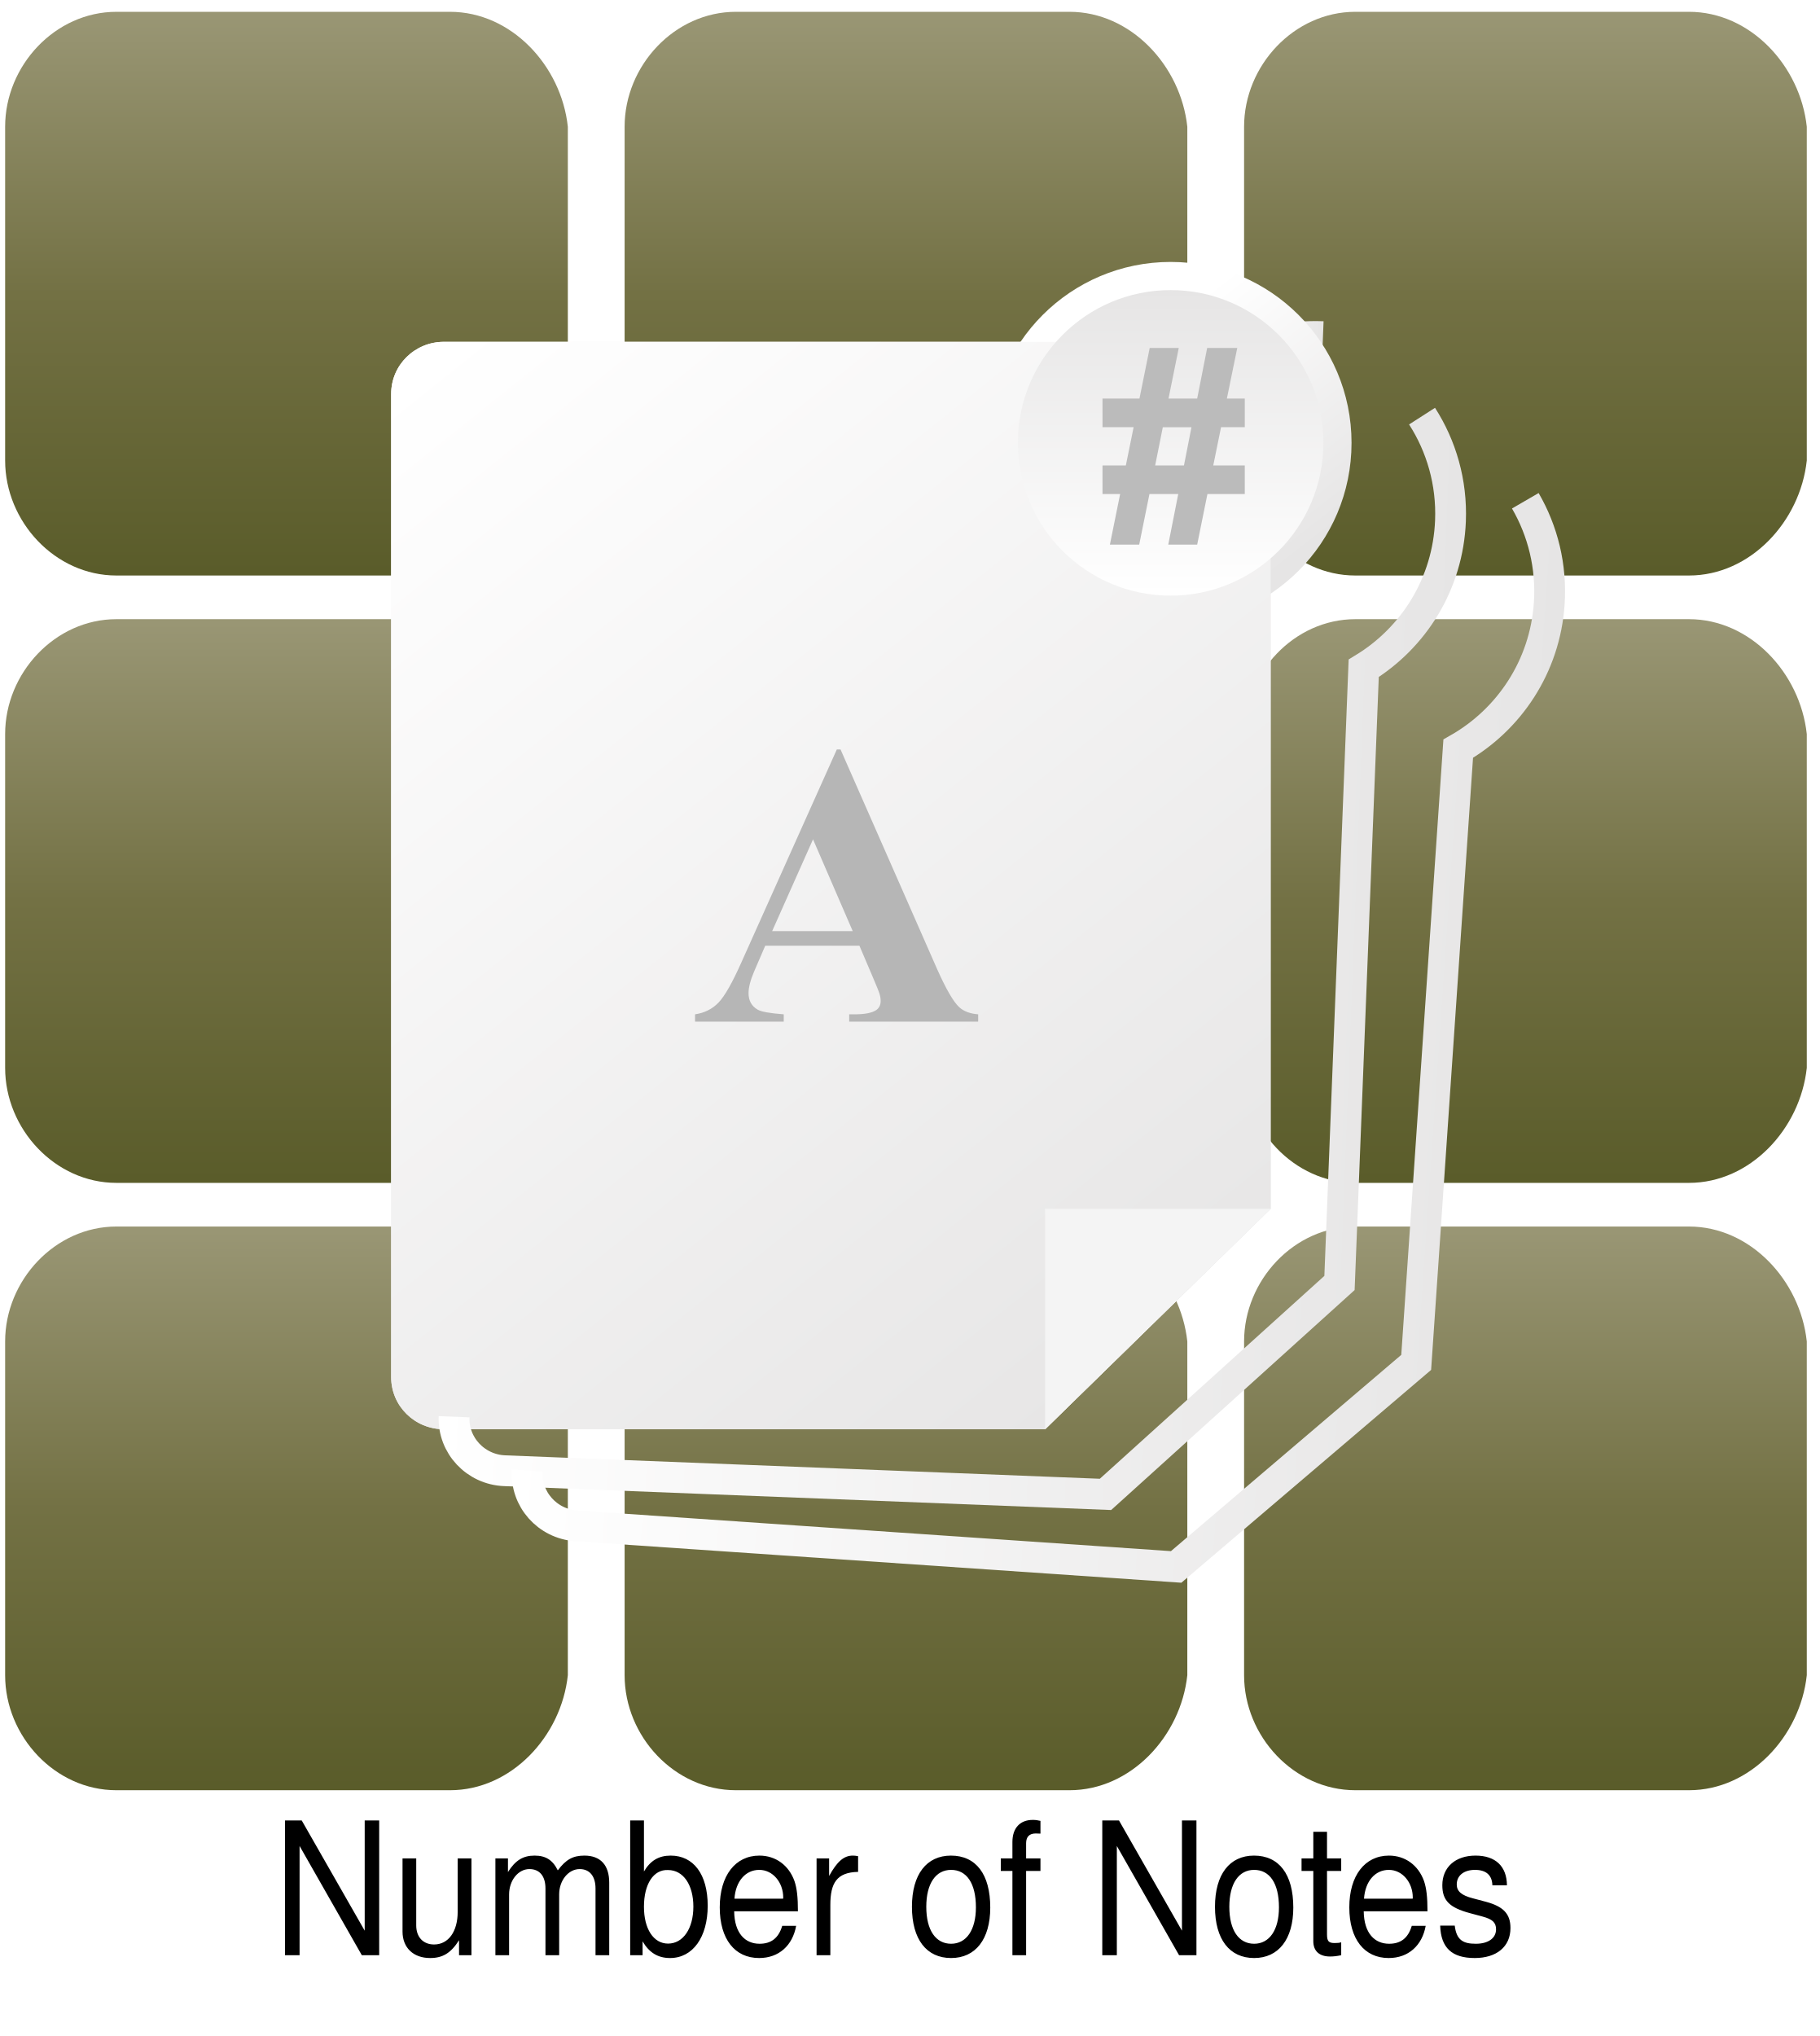
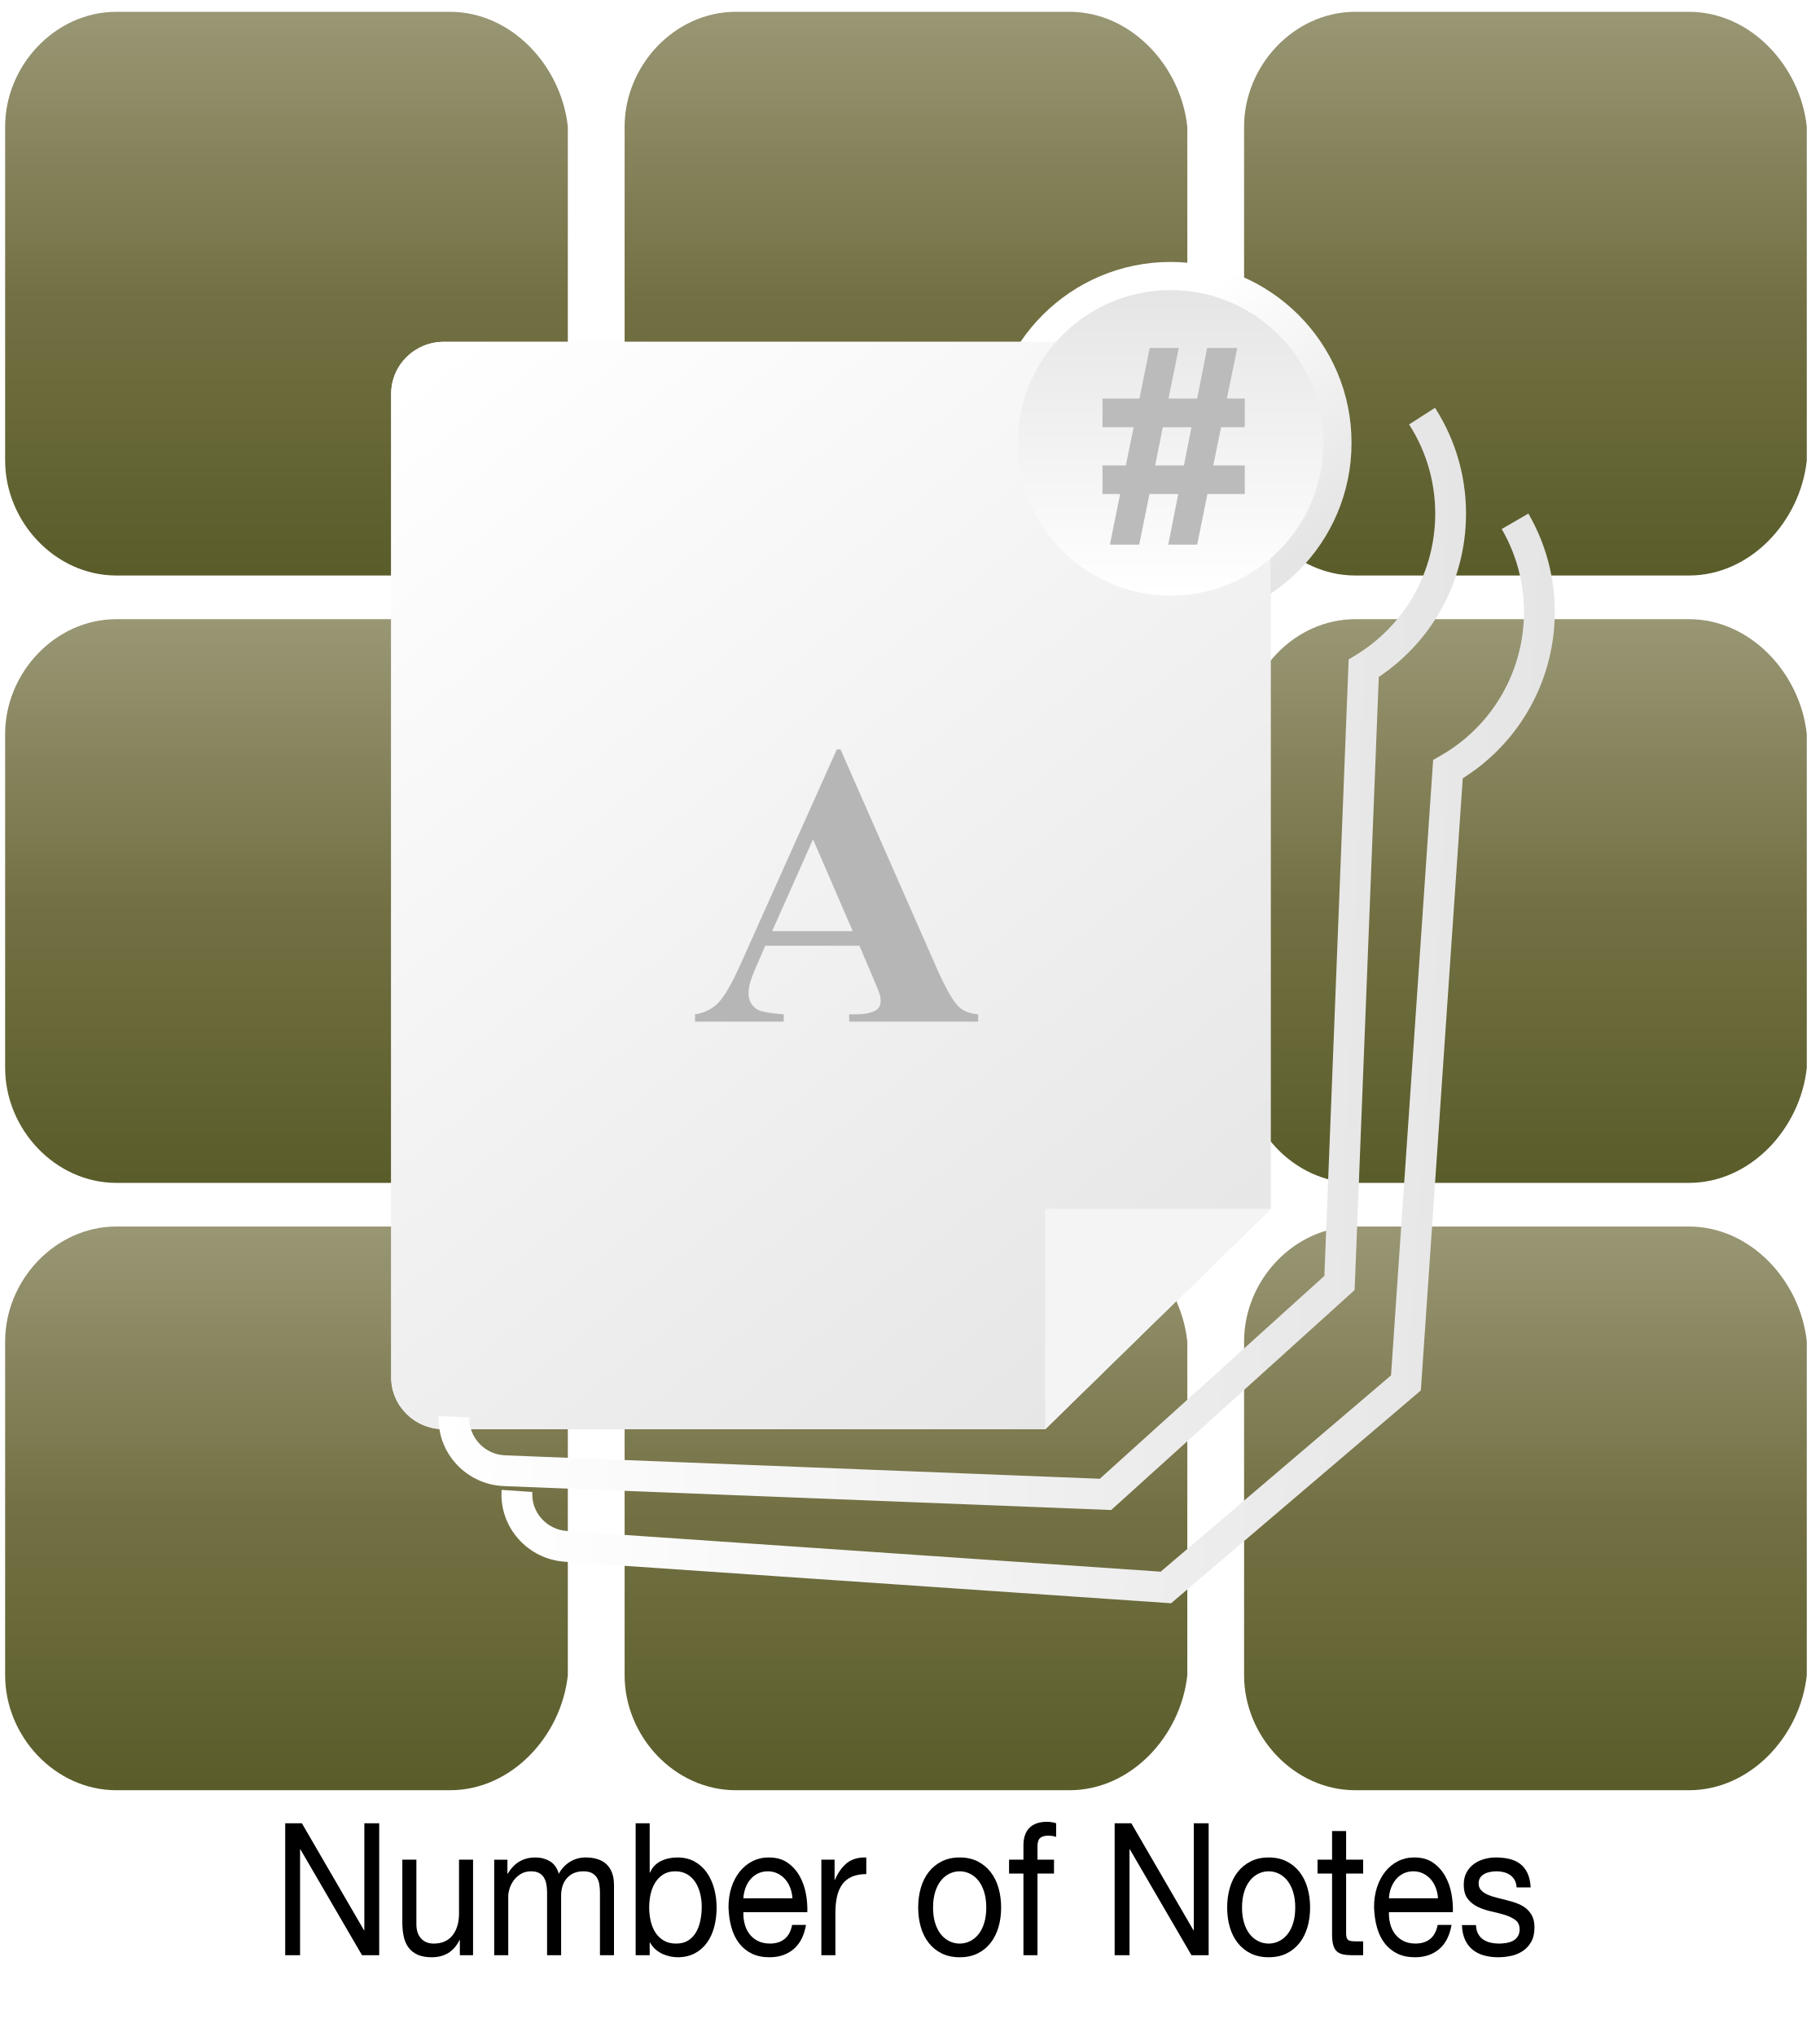
<svg xmlns="http://www.w3.org/2000/svg" version="1.1" x="0px" y="0px" width="354.49px" height="396.609px" viewBox="0 0 354.49 396.609" enable-background="new 0 0 354.49 396.609" xml:space="preserve">
  <g id="Background" display="none">
    <radialGradient id="SVGID_1_" cx="681.608" cy="-411.487" r="1113.658" gradientUnits="userSpaceOnUse">
      <stop offset="0" style="stop-color:#006594" />
      <stop offset="0.539" style="stop-color:#000B2A" />
      <stop offset="1" style="stop-color:#00232A" />
    </radialGradient>
    <rect x="-598.392" y="-1329.131" display="inline" fill="url(#SVGID_1_)" width="2560" height="1835.287" />
  </g>
  <g id="Layer_1" display="none">
</g>
  <g id="squares">
    <g>
+       <linearGradient id="SVGID_2_" gradientUnits="userSpaceOnUse" x1="297.182" y1="3.14" x2="297.182" y2="111.391">
+         <stop offset="0" style="stop-color:#999674" />
+         <stop offset="0.5" style="stop-color:#737144" />
+         <stop offset="1" style="stop-color:#5A5C2A" />
+       </linearGradient>
+       <path fill="url(#SVGID_2_)" d="M351.994,89.702c-1.278,11.918-11.027,22.406-22.946,22.406h-65.009    c-11.918,0-21.669-10.488-21.669-22.406v-65.01c0-11.917,9.751-22.391,21.669-22.391h65.009c11.919,0,21.668,10.474,22.946,22.391    V89.702z" />
+       <linearGradient id="SVGID_3_" gradientUnits="userSpaceOnUse" x1="176.497" y1="3.14" x2="176.497" y2="111.391">
+         <stop offset="0" style="stop-color:#999674" />
+         <stop offset="0.5" style="stop-color:#737144" />
+         <stop offset="1" style="stop-color:#5A5C2A" />
+       </linearGradient>
+       <path fill="url(#SVGID_3_)" d="M231.31,89.702c-1.278,11.918-11.027,22.406-22.946,22.406h-65.009    c-11.918,0-21.669-10.488-21.669-22.406v-65.01c0-11.917,9.751-22.391,21.669-22.391h65.009c11.919,0,21.668,10.474,22.946,22.391    V89.702z" />
+       <linearGradient id="SVGID_4_" gradientUnits="userSpaceOnUse" x1="55.812" y1="3.14" x2="55.812" y2="111.391">
+         <stop offset="0" style="stop-color:#999674" />
+         <stop offset="0.5" style="stop-color:#737144" />
+         <stop offset="1" style="stop-color:#5A5C2A" />
+       </linearGradient>
+       <path fill="url(#SVGID_4_)" d="M110.625,89.702c-1.278,11.918-11.027,22.406-22.946,22.406H22.669    C10.751,112.108,1,101.62,1,89.702v-65.01C1,12.775,10.751,2.302,22.669,2.302h65.009c11.919,0,21.668,10.474,22.946,22.391    V89.702z" />
+       <linearGradient id="SVGID_5_" gradientUnits="userSpaceOnUse" x1="297.182" y1="121.452" x2="297.182" y2="229.703">
+         <stop offset="0" style="stop-color:#999674" />
+         <stop offset="0.5" style="stop-color:#737144" />
+         <stop offset="1" style="stop-color:#5A5C2A" />
+       </linearGradient>
+       <path fill="url(#SVGID_5_)" d="M351.994,208.015c-1.278,11.918-11.027,22.406-22.946,22.406h-65.009    c-11.918,0-21.669-10.488-21.669-22.406v-65.01c0-11.917,9.751-22.391,21.669-22.391h65.009c11.919,0,21.668,10.474,22.946,22.391    V208.015z" />
+       <linearGradient id="SVGID_6_" gradientUnits="userSpaceOnUse" x1="176.497" y1="121.452" x2="176.497" y2="229.703">
+         <stop offset="0" style="stop-color:#999674" />
+         <stop offset="0.5" style="stop-color:#737144" />
+         <stop offset="1" style="stop-color:#5A5C2A" />
+       </linearGradient>
+       <path fill="url(#SVGID_6_)" d="M231.31,208.015c-1.278,11.918-11.027,22.406-22.946,22.406h-65.009    c-11.918,0-21.669-10.488-21.669-22.406v-65.01c0-11.917,9.751-22.391,21.669-22.391h65.009c11.919,0,21.668,10.474,22.946,22.391    V208.015z" />
+       <linearGradient id="SVGID_7_" gradientUnits="userSpaceOnUse" x1="55.812" y1="121.452" x2="55.812" y2="229.703">
+         <stop offset="0" style="stop-color:#999674" />
+         <stop offset="0.5" style="stop-color:#737144" />
+         <stop offset="1" style="stop-color:#5A5C2A" />
+       </linearGradient>
+       <path fill="url(#SVGID_7_)" d="M110.625,208.015c-1.278,11.918-11.027,22.406-22.946,22.406H22.669    C10.751,230.421,1,219.933,1,208.015v-65.01c0-11.917,9.751-22.391,21.669-22.391h65.009c11.919,0,21.668,10.474,22.946,22.391    V208.015z" />
+       <linearGradient id="SVGID_8_" gradientUnits="userSpaceOnUse" x1="297.182" y1="239.765" x2="297.182" y2="348.016">
+         <stop offset="0" style="stop-color:#999674" />
+         <stop offset="0.5" style="stop-color:#737144" />
+         <stop offset="1" style="stop-color:#5A5C2A" />
+       </linearGradient>
+       <path fill="url(#SVGID_8_)" d="M351.994,326.327c-1.278,11.918-11.027,22.406-22.946,22.406h-65.009    c-11.918,0-21.669-10.488-21.669-22.406v-65.01c0-11.917,9.751-22.391,21.669-22.391h65.009c11.919,0,21.668,10.474,22.946,22.391    V326.327z" />
+       <linearGradient id="SVGID_9_" gradientUnits="userSpaceOnUse" x1="176.497" y1="239.765" x2="176.497" y2="348.016">
+         <stop offset="0" style="stop-color:#999674" />
+         <stop offset="0.5" style="stop-color:#737144" />
+         <stop offset="1" style="stop-color:#5A5C2A" />
+       </linearGradient>
+       <path fill="url(#SVGID_9_)" d="M231.31,326.327c-1.278,11.918-11.027,22.406-22.946,22.406h-65.009    c-11.918,0-21.669-10.488-21.669-22.406v-65.01c0-11.917,9.751-22.391,21.669-22.391h65.009c11.919,0,21.668,10.474,22.946,22.391    V326.327z" />
+       <linearGradient id="SVGID_10_" gradientUnits="userSpaceOnUse" x1="55.812" y1="239.765" x2="55.812" y2="348.016">
+         <stop offset="0" style="stop-color:#999674" />
+         <stop offset="0.5" style="stop-color:#737144" />
+         <stop offset="1" style="stop-color:#5A5C2A" />
+       </linearGradient>
+       <path fill="url(#SVGID_10_)" d="M110.625,326.327c-1.278,11.918-11.027,22.406-22.946,22.406H22.669    C10.751,348.733,1,338.245,1,326.327v-65.01c0-11.917,9.751-22.391,21.669-22.391h65.009c11.919,0,21.668,10.474,22.946,22.391    V326.327z" />
+     </g>
+     <g>
      <g>
-         <linearGradient id="SVGID_2_" gradientUnits="userSpaceOnUse" x1="297.182" y1="3.14" x2="297.182" y2="111.391">
-           <stop offset="0" style="stop-color:#999674" />
-           <stop offset="0.5" style="stop-color:#737144" />
-           <stop offset="1" style="stop-color:#5A5C2A" />
+         <g>
+           <linearGradient id="SVGID_11_" gradientUnits="userSpaceOnUse" x1="81.215" y1="71.676" x2="236.266" y2="265.49">
+             <stop offset="0" style="stop-color:#FFFFFF" />
+             <stop offset="1" style="stop-color:#E6E5E5" />
+           </linearGradient>
+           <path fill="url(#SVGID_11_)" d="M247.543,235.467V76.709c0-5.592-4.597-10.122-10.261-10.122H86.467      c-5.667,0-10.261,4.53-10.261,10.122v191.583c0,5.591,4.595,10.121,10.261,10.121H203.61L247.543,235.467z" />
+           <polygon fill="#F4F4F4" points="247.543,235.467 203.61,235.467 203.61,278.413     " />
+         </g>
+         <linearGradient id="SVGID_12_" gradientUnits="userSpaceOnUse" x1="216.336" y1="71.273" x2="248.118" y2="111.924">
+           <stop offset="0" style="stop-color:#FFFFFF" />
+           <stop offset="1" style="stop-color:#E6E5E5" />
        </linearGradient>
-         <path fill="url(#SVGID_2_)" d="M351.994,89.702c-1.278,11.918-11.027,22.406-22.946,22.406h-65.009     c-11.918,0-21.669-10.488-21.669-22.406v-65.01c0-11.917,9.751-22.391,21.669-22.391h65.009     c11.919,0,21.668,10.474,22.946,22.391V89.702z" />
-         <linearGradient id="SVGID_3_" gradientUnits="userSpaceOnUse" x1="176.497" y1="3.14" x2="176.497" y2="111.391">
-           <stop offset="0" style="stop-color:#999674" />
-           <stop offset="0.5" style="stop-color:#737144" />
-           <stop offset="1" style="stop-color:#5A5C2A" />
+         <circle fill="url(#SVGID_12_)" cx="228.059" cy="86.27" r="35.245" />
+         <g>
+           <path fill="#B6B6B6" d="M167.432,184.223h-18.347l-2.183,5.055c-0.714,1.686-1.073,3.078-1.073,4.175      c0,1.455,0.587,2.528,1.762,3.217c0.689,0.409,2.387,0.715,5.095,0.919v1.419H135.41v-1.419c1.864-0.28,3.396-1.05,4.597-2.316      c1.2-1.263,2.681-3.874,4.442-7.832l18.577-41.445h0.728l18.731,42.594c1.787,4.034,3.255,6.576,4.404,7.623      c0.868,0.791,2.094,1.251,3.677,1.377v1.419H165.44v-1.419h1.034c2.018,0,3.435-0.28,4.252-0.841      c0.562-0.41,0.843-0.996,0.843-1.764c0-0.458-0.077-0.932-0.23-1.416c-0.051-0.23-0.434-1.188-1.149-2.872L167.432,184.223z       M166.129,181.387l-7.737-17.887l-7.967,17.887H166.129z" />
+         </g>
+         <g>
+           <linearGradient id="SVGID_13_" gradientUnits="userSpaceOnUse" x1="81.215" y1="71.676" x2="236.266" y2="265.49">
+             <stop offset="0" style="stop-color:#FFFFFF" />
+             <stop offset="1" style="stop-color:#E6E5E5" />
+           </linearGradient>
+           <path fill="url(#SVGID_13_)" d="M247.543,235.467V76.709c0-5.592-4.597-10.122-10.261-10.122H86.467      c-5.667,0-10.261,4.53-10.261,10.122v191.583c0,5.591,4.595,10.121,10.261,10.121H203.61L247.543,235.467z" />
+           <polygon fill="#F4F4F4" points="247.543,235.467 203.61,235.467 203.61,278.413     " />
+         </g>
+         <linearGradient id="SVGID_14_" gradientUnits="userSpaceOnUse" x1="228.059" y1="115.731" x2="228.059" y2="56.64">
+           <stop offset="0" style="stop-color:#FFFFFF" />
+           <stop offset="1" style="stop-color:#E6E5E5" />
        </linearGradient>
-         <path fill="url(#SVGID_3_)" d="M231.31,89.702c-1.278,11.918-11.027,22.406-22.946,22.406h-65.009     c-11.918,0-21.669-10.488-21.669-22.406v-65.01c0-11.917,9.751-22.391,21.669-22.391h65.009     c11.919,0,21.668,10.474,22.946,22.391V89.702z" />
-         <linearGradient id="SVGID_4_" gradientUnits="userSpaceOnUse" x1="55.812" y1="3.14" x2="55.812" y2="111.391">
-           <stop offset="0" style="stop-color:#999674" />
-           <stop offset="0.5" style="stop-color:#737144" />
-           <stop offset="1" style="stop-color:#5A5C2A" />
-         </linearGradient>
-         <path fill="url(#SVGID_4_)" d="M110.625,89.702c-1.278,11.918-11.027,22.406-22.946,22.406H22.669     C10.751,112.108,1,101.62,1,89.702v-65.01C1,12.775,10.751,2.302,22.669,2.302h65.009c11.919,0,21.668,10.474,22.946,22.391     V89.702z" />
-         <linearGradient id="SVGID_5_" gradientUnits="userSpaceOnUse" x1="297.182" y1="121.452" x2="297.182" y2="229.703">
-           <stop offset="0" style="stop-color:#999674" />
-           <stop offset="0.5" style="stop-color:#737144" />
-           <stop offset="1" style="stop-color:#5A5C2A" />
-         </linearGradient>
-         <path fill="url(#SVGID_5_)" d="M351.994,208.015c-1.278,11.918-11.027,22.406-22.946,22.406h-65.009     c-11.918,0-21.669-10.488-21.669-22.406v-65.01c0-11.917,9.751-22.391,21.669-22.391h65.009     c11.919,0,21.668,10.474,22.946,22.391V208.015z" />
-         <linearGradient id="SVGID_6_" gradientUnits="userSpaceOnUse" x1="176.497" y1="121.452" x2="176.497" y2="229.703">
-           <stop offset="0" style="stop-color:#999674" />
-           <stop offset="0.5" style="stop-color:#737144" />
-           <stop offset="1" style="stop-color:#5A5C2A" />
-         </linearGradient>
-         <path fill="url(#SVGID_6_)" d="M231.31,208.015c-1.278,11.918-11.027,22.406-22.946,22.406h-65.009     c-11.918,0-21.669-10.488-21.669-22.406v-65.01c0-11.917,9.751-22.391,21.669-22.391h65.009     c11.919,0,21.668,10.474,22.946,22.391V208.015z" />
-         <linearGradient id="SVGID_7_" gradientUnits="userSpaceOnUse" x1="55.812" y1="121.452" x2="55.812" y2="229.703">
-           <stop offset="0" style="stop-color:#999674" />
-           <stop offset="0.5" style="stop-color:#737144" />
-           <stop offset="1" style="stop-color:#5A5C2A" />
-         </linearGradient>
-         <path fill="url(#SVGID_7_)" d="M110.625,208.015c-1.278,11.918-11.027,22.406-22.946,22.406H22.669     C10.751,230.421,1,219.933,1,208.015v-65.01c0-11.917,9.751-22.391,21.669-22.391h65.009c11.919,0,21.668,10.474,22.946,22.391     V208.015z" />
-         <linearGradient id="SVGID_8_" gradientUnits="userSpaceOnUse" x1="297.182" y1="239.765" x2="297.182" y2="348.016">
-           <stop offset="0" style="stop-color:#999674" />
-           <stop offset="0.5" style="stop-color:#737144" />
-           <stop offset="1" style="stop-color:#5A5C2A" />
-         </linearGradient>
-         <path fill="url(#SVGID_8_)" d="M351.994,326.327c-1.278,11.918-11.027,22.406-22.946,22.406h-65.009     c-11.918,0-21.669-10.488-21.669-22.406v-65.01c0-11.917,9.751-22.391,21.669-22.391h65.009     c11.919,0,21.668,10.474,22.946,22.391V326.327z" />
-         <linearGradient id="SVGID_9_" gradientUnits="userSpaceOnUse" x1="176.497" y1="239.765" x2="176.497" y2="348.016">
-           <stop offset="0" style="stop-color:#999674" />
-           <stop offset="0.5" style="stop-color:#737144" />
-           <stop offset="1" style="stop-color:#5A5C2A" />
-         </linearGradient>
-         <path fill="url(#SVGID_9_)" d="M231.31,326.327c-1.278,11.918-11.027,22.406-22.946,22.406h-65.009     c-11.918,0-21.669-10.488-21.669-22.406v-65.01c0-11.917,9.751-22.391,21.669-22.391h65.009     c11.919,0,21.668,10.474,22.946,22.391V326.327z" />
-         <linearGradient id="SVGID_10_" gradientUnits="userSpaceOnUse" x1="55.812" y1="239.765" x2="55.812" y2="348.016">
-           <stop offset="0" style="stop-color:#999674" />
-           <stop offset="0.5" style="stop-color:#737144" />
-           <stop offset="1" style="stop-color:#5A5C2A" />
-         </linearGradient>
-         <path fill="url(#SVGID_10_)" d="M110.625,326.327c-1.278,11.918-11.027,22.406-22.946,22.406H22.669     C10.751,348.733,1,338.245,1,326.327v-65.01c0-11.917,9.751-22.391,21.669-22.391h65.009c11.919,0,21.668,10.474,22.946,22.391     V326.327z" />
+         <circle fill="url(#SVGID_14_)" cx="228.059" cy="86.27" r="29.759" />
+         <g>
+           <path fill="#BBBBBB" d="M218.223,96.233h-3.437v-5.56h4.548l1.516-7.454h-6.064v-5.584h7.201l1.997-9.854h5.66l-1.996,9.854      h5.584l1.946-9.854h5.862l-2.021,9.854h3.487v5.584h-4.624l-1.517,7.454h6.141v5.56h-7.277l-1.996,9.854h-5.635l1.945-9.854      h-5.609l-1.996,9.854h-5.711L218.223,96.233z M226.536,83.22l-1.491,7.454h5.61l1.465-7.454H226.536z" />
+         </g>
+         <g>
+           <path fill="#B6B6B6" d="M167.432,184.223h-18.347l-2.183,5.055c-0.714,1.686-1.073,3.078-1.073,4.175      c0,1.455,0.587,2.528,1.762,3.217c0.689,0.409,2.387,0.715,5.095,0.919v1.419H135.41v-1.419c1.864-0.28,3.396-1.05,4.597-2.316      c1.2-1.263,2.681-3.874,4.442-7.832l18.577-41.445h0.728l18.731,42.594c1.787,4.034,3.255,6.576,4.404,7.623      c0.868,0.791,2.094,1.251,3.677,1.377v1.419H165.44v-1.419h1.034c2.018,0,3.435-0.28,4.252-0.841      c0.562-0.41,0.843-0.996,0.843-1.764c0-0.458-0.077-0.932-0.23-1.416c-0.051-0.23-0.434-1.188-1.149-2.872L167.432,184.223z       M166.129,181.387l-7.737-17.887l-7.967,17.887H166.129z" />
+         </g>
      </g>
-       <linearGradient id="SVGID_11_" gradientUnits="userSpaceOnUse" x1="260.975" y1="60.992" x2="280.096" y2="60.992" gradientTransform="matrix(0.9992 0.0394 -0.0394 0.9992 -19.8207 -4.3368)">
+       <linearGradient id="SVGID_15_" gradientUnits="userSpaceOnUse" x1="116.803" y1="180.32" x2="309.898" y2="180.32" gradientTransform="matrix(0.9992 0.0394 -0.0394 0.9992 -20.3816 -4.2416)">
        <stop offset="0" style="stop-color:#FFFFFF" />
        <stop offset="1" style="stop-color:#E6E5E5" />
      </linearGradient>
-       <path fill="none" stroke="url(#SVGID_11_)" stroke-width="6" stroke-miterlimit="10" d="M257.738,65.575    c-6.4-0.253-12.485,1.133-17.85,3.782" />
-       <g>
-         <g>
-           <g>
-             <linearGradient id="SVGID_12_" gradientUnits="userSpaceOnUse" x1="81.215" y1="71.676" x2="236.265" y2="265.49">
-               <stop offset="0" style="stop-color:#FFFFFF" />
-               <stop offset="1" style="stop-color:#E6E5E5" />
-             </linearGradient>
-             <path fill="url(#SVGID_12_)" d="M247.543,235.467V76.709c0-5.592-4.597-10.122-10.261-10.122H86.467       c-5.667,0-10.261,4.53-10.261,10.122v191.583c0,5.591,4.595,10.121,10.261,10.121H203.61L247.543,235.467z" />
-             <polygon fill="#F4F4F4" points="247.543,235.467 203.61,235.467 203.61,278.413      " />
-           </g>
-           <linearGradient id="SVGID_13_" gradientUnits="userSpaceOnUse" x1="216.335" y1="71.273" x2="248.117" y2="111.924">
-             <stop offset="0" style="stop-color:#FFFFFF" />
-             <stop offset="1" style="stop-color:#E6E5E5" />
-           </linearGradient>
-           <circle fill="url(#SVGID_13_)" cx="228.059" cy="86.27" r="35.245" />
-           <g>
-             <path fill="#B6B6B6" d="M167.432,184.223h-18.347l-2.183,5.055c-0.714,1.686-1.073,3.078-1.073,4.175       c0,1.455,0.587,2.528,1.762,3.217c0.689,0.409,2.387,0.715,5.095,0.919v1.419H135.41v-1.419c1.864-0.28,3.396-1.05,4.597-2.316       c1.2-1.263,2.681-3.874,4.442-7.832l18.577-41.445h0.728l18.731,42.594c1.787,4.034,3.255,6.576,4.404,7.623       c0.868,0.791,2.094,1.251,3.677,1.377v1.419H165.44v-1.419h1.034c2.018,0,3.435-0.28,4.252-0.841       c0.562-0.41,0.843-0.996,0.843-1.764c0-0.458-0.077-0.932-0.23-1.416c-0.051-0.23-0.434-1.188-1.149-2.872L167.432,184.223z        M166.129,181.387l-7.737-17.887l-7.967,17.887H166.129z" />
-           </g>
-           <g>
-             <linearGradient id="SVGID_14_" gradientUnits="userSpaceOnUse" x1="81.215" y1="71.676" x2="236.265" y2="265.49">
-               <stop offset="0" style="stop-color:#FFFFFF" />
-               <stop offset="1" style="stop-color:#E6E5E5" />
-             </linearGradient>
-             <path fill="url(#SVGID_14_)" d="M247.543,235.467V76.709c0-5.592-4.597-10.122-10.261-10.122H86.467       c-5.667,0-10.261,4.53-10.261,10.122v191.583c0,5.591,4.595,10.121,10.261,10.121H203.61L247.543,235.467z" />
-             <polygon fill="#F4F4F4" points="247.543,235.467 203.61,235.467 203.61,278.413      " />
-           </g>
-           <linearGradient id="SVGID_15_" gradientUnits="userSpaceOnUse" x1="228.059" y1="115.731" x2="228.059" y2="56.64">
-             <stop offset="0" style="stop-color:#FFFFFF" />
-             <stop offset="1" style="stop-color:#E6E5E5" />
-           </linearGradient>
-           <circle fill="url(#SVGID_15_)" cx="228.059" cy="86.27" r="29.759" />
-           <g>
-             <path fill="#BBBBBB" d="M218.223,96.233h-3.437v-5.56h4.548l1.516-7.454h-6.064v-5.584h7.201l1.997-9.854h5.66l-1.996,9.854       h5.584l1.946-9.854h5.862l-2.021,9.854h3.487v5.584h-4.624l-1.517,7.454h6.141v5.56h-7.277l-1.996,9.854h-5.635l1.945-9.854       h-5.609l-1.996,9.854h-5.711L218.223,96.233z M226.536,83.22l-1.491,7.454h5.61l1.465-7.454H226.536z" />
-           </g>
-           <g>
-             <path fill="#B6B6B6" d="M167.432,184.223h-18.347l-2.183,5.055c-0.714,1.686-1.073,3.078-1.073,4.175       c0,1.455,0.587,2.528,1.762,3.217c0.689,0.409,2.387,0.715,5.095,0.919v1.419H135.41v-1.419c1.864-0.28,3.396-1.05,4.597-2.316       c1.2-1.263,2.681-3.874,4.442-7.832l18.577-41.445h0.728l18.731,42.594c1.787,4.034,3.255,6.576,4.404,7.623       c0.868,0.791,2.094,1.251,3.677,1.377v1.419H165.44v-1.419h1.034c2.018,0,3.435-0.28,4.252-0.841       c0.562-0.41,0.843-0.996,0.843-1.764c0-0.458-0.077-0.932-0.23-1.416c-0.051-0.23-0.434-1.188-1.149-2.872L167.432,184.223z        M166.129,181.387l-7.737-17.887l-7.967,17.887H166.129z" />
-           </g>
-         </g>
-         <linearGradient id="SVGID_16_" gradientUnits="userSpaceOnUse" x1="116.232" y1="180.442" x2="309.331" y2="180.442" gradientTransform="matrix(0.9992 0.0394 -0.0394 0.9992 -19.8207 -4.3368)">
-           <stop offset="0" style="stop-color:#FFFFFF" />
-           <stop offset="1" style="stop-color:#E6E5E5" />
-         </linearGradient>
-         <path fill="none" stroke="url(#SVGID_16_)" stroke-width="6" stroke-miterlimit="10" d="M88.462,275.977     c-0.22,5.587,4.193,10.295,9.855,10.518l117.052,4.61l45.589-41.184l4.716-119.737c9.739-5.936,16.422-16.475,16.904-28.725     c0.295-7.493-1.771-14.532-5.537-20.398" />
-         <linearGradient id="SVGID_17_" gradientUnits="userSpaceOnUse" x1="154.356" y1="188.673" x2="347.454" y2="188.673" gradientTransform="matrix(0.9977 0.0683 -0.0683 0.9977 -34.8768 -7.4722)">
-           <stop offset="0" style="stop-color:#FFFFFF" />
-           <stop offset="1" style="stop-color:#E6E5E5" />
-         </linearGradient>
-         <path fill="none" stroke="url(#SVGID_17_)" stroke-width="6" stroke-miterlimit="10" d="M102.72,286.432     c-0.382,5.577,3.892,10.412,9.545,10.798l116.87,8.005L275.9,265.39l8.187-119.548c9.907-5.652,16.893-15.992,17.73-28.224     c0.499-7.282-1.252-14.199-4.66-20.071" />
-       </g>
+       <path fill="url(#SVGID_15_)" d="M216.474,294.15L98.2,289.492c-3.531-0.14-6.8-1.629-9.205-4.194    c-2.415-2.576-3.668-5.929-3.53-9.439l5.995,0.236c-0.074,1.894,0.605,3.705,1.914,5.101c1.318,1.407,3.116,2.225,5.062,2.301    l115.831,4.562l43.745-39.518l4.729-120.082l1.373-0.837c9.26-5.644,15.042-15.469,15.468-26.281    c0.261-6.639-1.49-13.092-5.064-18.66l5.05-3.24c4.241,6.608,6.319,14.263,6.009,22.137c-0.483,12.281-6.791,23.486-16.966,30.29    l-4.705,119.434L216.474,294.15z" />
+       <linearGradient id="SVGID_16_" gradientUnits="userSpaceOnUse" x1="152.128" y1="192.69" x2="345.225" y2="192.69" gradientTransform="matrix(0.9977 0.0683 -0.0683 0.9977 -34.3928 -7.326)">
+         <stop offset="0" style="stop-color:#FFFFFF" />
+         <stop offset="1" style="stop-color:#E6E5E5" />
+       </linearGradient>
+       <path fill="url(#SVGID_16_)" d="M228.15,312.311l-1.22-0.083l-116.87-8.005c-3.525-0.241-6.75-1.824-9.079-4.458    c-2.339-2.646-3.495-6.033-3.255-9.538l5.986,0.41c-0.13,1.89,0.497,3.721,1.764,5.153c1.277,1.445,3.05,2.313,4.993,2.446    l115.651,7.922l44.873-38.233l8.21-119.892l1.396-0.797c9.42-5.375,15.485-15.028,16.224-25.823    c0.441-6.446-1.032-12.795-4.261-18.36l5.189-3.012c3.833,6.604,5.582,14.137,5.058,21.782    c-0.84,12.261-7.47,23.278-17.838,29.786l-8.166,119.245L228.15,312.311z" />
    </g>
    <g>
-       <text transform="matrix(0.8942 0 0 1 53.082 380.874)" font-family="'HelveticaNeue'" font-size="36">Number of Notes</text>
+       <g>
+         <path d="M58.812,355.17l12.104,20.844h0.064V355.17h2.897v25.704h-3.348l-12.007-20.628h-0.064v20.628h-2.897V355.17H58.812z" />
+         <path d="M89.585,380.874v-2.952h-0.064c-0.579,1.152-1.32,1.998-2.221,2.538c-0.901,0.54-1.964,0.81-3.187,0.81     c-1.095,0-2.007-0.162-2.736-0.485c-0.729-0.324-1.32-0.786-1.771-1.386s-0.768-1.314-0.949-2.143     c-0.183-0.828-0.274-1.746-0.274-2.754v-12.24h2.736v12.6c0,1.152,0.3,2.064,0.901,2.736c0.601,0.672,1.427,1.008,2.479,1.008     c0.837,0,1.561-0.144,2.173-0.432c0.612-0.287,1.121-0.695,1.529-1.224s0.713-1.146,0.917-1.854     c0.204-0.707,0.306-1.481,0.306-2.322v-10.512h2.736v18.612H89.585z" />
+         <path d="M98.855,362.262v2.736h0.064c1.245-2.111,3.037-3.168,5.376-3.168c1.03,0,1.963,0.24,2.8,0.72     c0.837,0.48,1.427,1.296,1.771,2.448c0.558-1.008,1.292-1.787,2.205-2.34c0.912-0.552,1.915-0.828,3.01-0.828     c0.837,0,1.593,0.103,2.27,0.307c0.676,0.203,1.255,0.521,1.738,0.953s0.858,0.99,1.126,1.674     c0.268,0.685,0.402,1.507,0.402,2.467v13.644h-2.736V368.67c0-0.576-0.043-1.115-0.128-1.62     c-0.086-0.504-0.247-0.941-0.483-1.313c-0.236-0.372-0.563-0.666-0.982-0.883c-0.418-0.215-0.96-0.324-1.625-0.324     c-1.352,0-2.414,0.433-3.187,1.297c-0.772,0.863-1.159,2.016-1.159,3.456v11.592h-2.736V368.67c0-0.6-0.048-1.152-0.145-1.656     c-0.097-0.504-0.263-0.941-0.499-1.313c-0.236-0.372-0.553-0.66-0.95-0.864c-0.397-0.203-0.907-0.307-1.529-0.307     c-0.794,0-1.476,0.181-2.044,0.541c-0.569,0.359-1.03,0.791-1.384,1.296c-0.354,0.504-0.612,1.026-0.773,1.565     c-0.161,0.541-0.241,0.99-0.241,1.351v11.592H96.28v-18.612H98.855z" />
+         <path d="M126.571,355.17v9.612h0.064c0.45-1.032,1.159-1.782,2.125-2.25c0.965-0.468,2.028-0.702,3.187-0.702     c1.288,0,2.409,0.264,3.364,0.792c0.955,0.528,1.749,1.242,2.382,2.142c0.633,0.9,1.11,1.939,1.433,3.114     c0.322,1.177,0.482,2.425,0.482,3.744c0,1.32-0.156,2.568-0.466,3.744c-0.312,1.176-0.784,2.202-1.417,3.077     c-0.633,0.877-1.428,1.566-2.382,2.07c-0.955,0.504-2.065,0.756-3.332,0.756c-0.408,0-0.864-0.048-1.368-0.144     c-0.504-0.097-1.003-0.252-1.497-0.468c-0.494-0.217-0.961-0.51-1.4-0.883c-0.44-0.371-0.811-0.833-1.11-1.385h-0.064v2.483     h-2.736V355.17H126.571z M136.405,368.868c-0.204-0.828-0.515-1.565-0.934-2.214s-0.955-1.164-1.609-1.549     c-0.655-0.383-1.422-0.576-2.302-0.576c-0.923,0-1.706,0.205-2.35,0.613c-0.644,0.408-1.17,0.941-1.578,1.602     s-0.703,1.41-0.885,2.25c-0.183,0.84-0.273,1.691-0.273,2.556c0,0.913,0.097,1.794,0.29,2.646     c0.193,0.854,0.499,1.603,0.917,2.25c0.418,0.648,0.96,1.171,1.625,1.566c0.665,0.396,1.47,0.594,2.415,0.594     c0.944,0,1.732-0.203,2.366-0.611c0.633-0.408,1.143-0.947,1.529-1.62c0.386-0.671,0.665-1.44,0.837-2.304     c0.171-0.864,0.257-1.752,0.257-2.664C136.711,370.542,136.609,369.695,136.405,368.868z" />
+         <path d="M154.608,379.686c-1.245,1.057-2.812,1.584-4.7,1.584c-1.331,0-2.484-0.24-3.46-0.72     c-0.977-0.479-1.798-1.151-2.462-2.016c-0.666-0.864-1.165-1.896-1.497-3.097c-0.333-1.199-0.521-2.508-0.563-3.924     c0-1.416,0.193-2.711,0.58-3.888c0.386-1.176,0.928-2.196,1.625-3.06c0.697-0.864,1.523-1.536,2.479-2.017     c0.955-0.479,2.001-0.72,3.139-0.72c1.481,0,2.709,0.342,3.686,1.025c0.976,0.685,1.759,1.555,2.35,2.61     c0.59,1.057,0.998,2.208,1.223,3.456c0.226,1.248,0.316,2.437,0.274,3.564h-12.458c-0.022,0.816,0.064,1.59,0.257,2.322     s0.504,1.38,0.934,1.943c0.429,0.564,0.976,1.014,1.642,1.35c0.665,0.337,1.449,0.504,2.35,0.504     c1.159,0,2.108-0.299,2.849-0.899c0.74-0.6,1.228-1.513,1.465-2.735h2.704C156.657,377.059,155.853,378.631,154.608,379.686z      M153.948,367.734c-0.247-0.648-0.579-1.207-0.998-1.674c-0.418-0.469-0.913-0.84-1.481-1.117     c-0.569-0.275-1.196-0.414-1.883-0.414c-0.708,0-1.347,0.139-1.916,0.414c-0.569,0.277-1.057,0.654-1.465,1.135     s-0.729,1.038-0.965,1.674c-0.237,0.637-0.376,1.314-0.418,2.034h9.56C154.34,369.066,154.195,368.382,153.948,367.734z" />
+         <path d="M162.591,362.262v3.924h0.064c0.665-1.512,1.481-2.627,2.447-3.348c0.965-0.72,2.189-1.056,3.669-1.008v3.24     c-1.094,0-2.028,0.168-2.8,0.504c-0.773,0.336-1.396,0.828-1.867,1.476c-0.472,0.648-0.816,1.435-1.03,2.358     s-0.322,1.986-0.322,3.186v8.28h-2.736v-18.612H162.591z" />
+         <path d="M179.394,367.752c0.343-1.188,0.858-2.22,1.545-3.096c0.687-0.876,1.534-1.566,2.543-2.07     c1.008-0.504,2.167-0.756,3.477-0.756c1.33,0,2.495,0.252,3.492,0.756c0.998,0.504,1.84,1.194,2.527,2.07     c0.687,0.876,1.201,1.908,1.545,3.096c0.343,1.188,0.515,2.467,0.515,3.834c0,1.368-0.172,2.641-0.515,3.816     c-0.344,1.176-0.858,2.201-1.545,3.078c-0.687,0.876-1.529,1.561-2.527,2.052c-0.998,0.491-2.162,0.737-3.492,0.737     c-1.31,0-2.468-0.246-3.477-0.737c-1.009-0.491-1.856-1.176-2.543-2.052c-0.688-0.877-1.202-1.902-1.545-3.078     s-0.515-2.448-0.515-3.816C178.879,370.219,179.051,368.939,179.394,367.752z M182.179,374.592     c0.268,0.877,0.638,1.608,1.11,2.196c0.472,0.589,1.024,1.038,1.658,1.351c0.633,0.312,1.304,0.467,2.012,0.467     c0.708,0,1.378-0.155,2.012-0.467c0.633-0.312,1.186-0.762,1.658-1.351c0.472-0.588,0.842-1.319,1.11-2.196     c0.269-0.875,0.403-1.877,0.403-3.006c0-1.128-0.134-2.129-0.403-3.006c-0.269-0.876-0.639-1.613-1.11-2.214     c-0.472-0.6-1.025-1.056-1.658-1.368c-0.633-0.312-1.304-0.469-2.012-0.469c-0.708,0-1.379,0.157-2.012,0.469     c-0.633,0.312-1.186,0.769-1.658,1.368c-0.472,0.601-0.842,1.338-1.11,2.214c-0.269,0.877-0.402,1.878-0.402,3.006     C181.776,372.715,181.91,373.717,182.179,374.592z" />
+         <path d="M196.583,364.962v-2.7h2.801v-2.771c0-1.512,0.391-2.658,1.175-3.438c0.783-0.78,1.926-1.171,3.428-1.171     c0.257,0,0.552,0.024,0.885,0.072c0.333,0.048,0.627,0.12,0.885,0.216v2.664c-0.236-0.096-0.494-0.162-0.772-0.197     c-0.279-0.037-0.537-0.055-0.773-0.055c-0.665,0-1.18,0.145-1.545,0.432c-0.365,0.289-0.547,0.841-0.547,1.656v2.592h3.219v2.7     h-3.219v15.912h-2.736v-15.912H196.583z" />
+         <path d="M220.403,355.17l12.104,20.844h0.064V355.17h2.897v25.704h-3.348l-12.007-20.628h-0.064v20.628h-2.897V355.17H220.403z" />
+         <path d="M239.588,367.752c0.343-1.188,0.858-2.22,1.545-3.096c0.687-0.876,1.534-1.566,2.543-2.07     c1.008-0.504,2.167-0.756,3.477-0.756c1.33,0,2.495,0.252,3.492,0.756c0.998,0.504,1.84,1.194,2.527,2.07     c0.687,0.876,1.201,1.908,1.545,3.096c0.343,1.188,0.515,2.467,0.515,3.834c0,1.368-0.172,2.641-0.515,3.816     c-0.344,1.176-0.858,2.201-1.545,3.078c-0.687,0.876-1.529,1.561-2.527,2.052c-0.998,0.491-2.162,0.737-3.492,0.737     c-1.31,0-2.468-0.246-3.477-0.737c-1.009-0.491-1.856-1.176-2.543-2.052c-0.688-0.877-1.202-1.902-1.545-3.078     s-0.515-2.448-0.515-3.816C239.073,370.219,239.245,368.939,239.588,367.752z M242.373,374.592     c0.268,0.877,0.638,1.608,1.11,2.196c0.472,0.589,1.024,1.038,1.658,1.351c0.633,0.312,1.304,0.467,2.012,0.467     c0.708,0,1.378-0.155,2.012-0.467c0.633-0.312,1.186-0.762,1.658-1.351c0.472-0.588,0.842-1.319,1.11-2.196     c0.269-0.875,0.403-1.877,0.403-3.006c0-1.128-0.134-2.129-0.403-3.006c-0.269-0.876-0.639-1.613-1.11-2.214     c-0.472-0.6-1.025-1.056-1.658-1.368c-0.633-0.312-1.304-0.469-2.012-0.469c-0.708,0-1.379,0.157-2.012,0.469     c-0.633,0.312-1.186,0.769-1.658,1.368c-0.472,0.601-0.842,1.338-1.11,2.214c-0.269,0.877-0.402,1.878-0.402,3.006     C241.97,372.715,242.104,373.717,242.373,374.592z" />
+         <path d="M265.565,362.262v2.7h-3.316v11.556c0,0.36,0.027,0.648,0.081,0.864c0.053,0.216,0.156,0.384,0.306,0.505     c0.149,0.119,0.359,0.197,0.627,0.233c0.268,0.036,0.617,0.054,1.046,0.054h1.255v2.7h-2.092c-0.708,0-1.315-0.054-1.819-0.162     c-0.504-0.108-0.913-0.306-1.223-0.594c-0.312-0.288-0.542-0.696-0.692-1.224c-0.15-0.528-0.225-1.225-0.225-2.088v-11.845     h-2.833v-2.7h2.833v-5.58h2.736v5.58H265.565z" />
+         <path d="M280.372,379.686c-1.245,1.057-2.812,1.584-4.7,1.584c-1.331,0-2.484-0.24-3.46-0.72     c-0.977-0.479-1.798-1.151-2.462-2.016c-0.666-0.864-1.165-1.896-1.497-3.097c-0.333-1.199-0.521-2.508-0.563-3.924     c0-1.416,0.193-2.711,0.58-3.888c0.386-1.176,0.928-2.196,1.625-3.06c0.697-0.864,1.523-1.536,2.479-2.017     c0.955-0.479,2.001-0.72,3.139-0.72c1.481,0,2.709,0.342,3.686,1.025c0.976,0.685,1.759,1.555,2.35,2.61     c0.59,1.057,0.998,2.208,1.223,3.456c0.226,1.248,0.316,2.437,0.274,3.564h-12.458c-0.022,0.816,0.064,1.59,0.257,2.322     s0.504,1.38,0.934,1.943c0.429,0.564,0.976,1.014,1.642,1.35c0.665,0.337,1.449,0.504,2.35,0.504     c1.159,0,2.108-0.299,2.849-0.899c0.74-0.6,1.228-1.513,1.465-2.735h2.704C282.421,377.059,281.616,378.631,280.372,379.686z      M279.712,367.734c-0.247-0.648-0.579-1.207-0.998-1.674c-0.418-0.469-0.913-0.84-1.481-1.117     c-0.569-0.275-1.196-0.414-1.883-0.414c-0.708,0-1.347,0.139-1.916,0.414c-0.569,0.277-1.057,0.654-1.465,1.135     s-0.729,1.038-0.965,1.674c-0.237,0.637-0.376,1.314-0.418,2.034h9.56C280.104,369.066,279.958,368.382,279.712,367.734z" />
+         <path d="M287.968,376.716c0.258,0.468,0.596,0.841,1.014,1.116c0.418,0.276,0.89,0.475,1.417,0.594     c0.525,0.121,1.067,0.18,1.625,0.18c0.429,0,0.88-0.035,1.352-0.107c0.472-0.072,0.906-0.203,1.304-0.396     c0.397-0.191,0.724-0.473,0.982-0.846c0.257-0.371,0.386-0.846,0.386-1.422c0-0.792-0.269-1.392-0.805-1.8     c-0.537-0.408-1.208-0.738-2.012-0.99s-1.679-0.479-2.624-0.685c-0.944-0.203-1.819-0.491-2.624-0.863s-1.476-0.895-2.012-1.566     c-0.537-0.672-0.805-1.607-0.805-2.808c0-0.937,0.188-1.739,0.563-2.412c0.375-0.671,0.858-1.218,1.448-1.638     c0.59-0.42,1.255-0.732,1.996-0.936c0.74-0.204,1.475-0.307,2.205-0.307c0.944,0,1.813,0.09,2.607,0.27s1.497,0.492,2.109,0.937     c0.611,0.444,1.099,1.044,1.464,1.8c0.365,0.756,0.58,1.698,0.644,2.826h-2.736c-0.043-0.6-0.183-1.098-0.418-1.494     c-0.236-0.396-0.537-0.714-0.901-0.954c-0.365-0.239-0.768-0.414-1.207-0.522c-0.44-0.107-0.885-0.162-1.336-0.162     c-0.408,0-0.821,0.037-1.239,0.109c-0.418,0.071-0.8,0.197-1.143,0.377s-0.623,0.42-0.837,0.721s-0.322,0.689-0.322,1.17     c0,0.527,0.166,0.967,0.499,1.314c0.333,0.348,0.756,0.636,1.271,0.863c0.515,0.229,1.095,0.42,1.738,0.576     c0.644,0.156,1.288,0.318,1.932,0.486c0.687,0.168,1.357,0.372,2.012,0.611c0.654,0.24,1.234,0.559,1.738,0.954     c0.504,0.396,0.912,0.895,1.223,1.494c0.311,0.601,0.467,1.345,0.467,2.231c0,1.129-0.209,2.064-0.628,2.809     s-0.965,1.344-1.642,1.8c-0.676,0.456-1.438,0.774-2.286,0.954s-1.69,0.27-2.527,0.27c-0.923,0-1.802-0.107-2.64-0.324     c-0.837-0.215-1.577-0.569-2.221-1.062c-0.644-0.491-1.159-1.14-1.545-1.944c-0.386-0.803-0.601-1.781-0.644-2.934h2.736     C287.571,375.678,287.711,376.248,287.968,376.716z" />
+       </g>
    </g>
  </g>
  <g id="guides">
</g>
  <g id="circles" display="none">
-     <linearGradient id="SVGID_18_" gradientUnits="userSpaceOnUse" x1="178.745" y1="211.869" x2="178.745" y2="559.875">
+     <linearGradient id="SVGID_17_" gradientUnits="userSpaceOnUse" x1="178.745" y1="211.869" x2="178.745" y2="559.875">
      <stop offset="0" style="stop-color:#999674" />
      <stop offset="0.5" style="stop-color:#737144" />
      <stop offset="1" style="stop-color:#5A5C2A" />
    </linearGradient>
-     <circle display="inline" fill="url(#SVGID_18_)" cx="178.745" cy="387.788" r="179.125" />
+     <circle display="inline" fill="url(#SVGID_17_)" cx="178.745" cy="387.788" r="179.125" />
    <g display="inline">
      <g>
-         <linearGradient id="SVGID_19_" gradientUnits="userSpaceOnUse" x1="100.36" y1="289.897" x2="263.487" y2="493.807">
+         <linearGradient id="SVGID_18_" gradientUnits="userSpaceOnUse" x1="100.36" y1="289.899" x2="263.487" y2="493.809">
          <stop offset="0" style="stop-color:#FFFFFF" />
          <stop offset="1" style="stop-color:#E6E5E5" />
        </linearGradient>
-         <path fill="url(#SVGID_19_)" d="M275.353,462.222V295.193c0-5.883-4.836-10.648-10.795-10.648H105.885     c-5.962,0-10.796,4.766-10.796,10.648v201.563c0,5.883,4.834,10.648,10.796,10.648h123.246L275.353,462.222z" />
+         <path fill="url(#SVGID_18_)" d="M275.353,462.222V295.193c0-5.883-4.836-10.648-10.795-10.648H105.885     c-5.962,0-10.796,4.766-10.796,10.648v201.563c0,5.883,4.834,10.648,10.796,10.648h123.246L275.353,462.222z" />
      </g>
-       <linearGradient id="SVGID_20_" gradientUnits="userSpaceOnUse" x1="242.519" y1="289.476" x2="275.956" y2="332.244">
+       <linearGradient id="SVGID_19_" gradientUnits="userSpaceOnUse" x1="242.52" y1="289.477" x2="275.958" y2="332.245">
        <stop offset="0" style="stop-color:#FFFFFF" />
        <stop offset="1" style="stop-color:#E6E5E5" />
      </linearGradient>
-       <circle fill="url(#SVGID_20_)" cx="254.854" cy="305.252" r="37.081" />
+       <circle fill="url(#SVGID_19_)" cx="254.854" cy="305.252" r="37.081" />
      <g>
        <path fill="#B6B6B6" d="M191.068,408.308h-19.303l-2.297,5.319c-0.752,1.772-1.129,3.237-1.129,4.392     c0,1.532,0.618,2.66,1.854,3.386c0.726,0.43,2.512,0.752,5.36,0.967v1.491h-18.175v-1.491c1.961-0.295,3.573-1.106,4.836-2.438     c1.263-1.328,2.82-4.076,4.674-8.24l19.545-43.604h0.766l19.707,44.812c1.88,4.244,3.425,6.918,4.634,8.02     c0.913,0.832,2.203,1.316,3.868,1.45v1.491h-26.436v-1.491h1.088c2.123,0,3.613-0.295,4.474-0.886     c0.591-0.431,0.887-1.049,0.887-1.854c0-0.483-0.081-0.98-0.242-1.491c-0.054-0.241-0.456-1.249-1.209-3.021L191.068,408.308z      M189.698,405.325l-8.14-18.819l-8.383,18.819H189.698z" />
      </g>
      <g>
-         <linearGradient id="SVGID_21_" gradientUnits="userSpaceOnUse" x1="100.36" y1="289.897" x2="263.487" y2="493.807">
+         <linearGradient id="SVGID_20_" gradientUnits="userSpaceOnUse" x1="100.36" y1="289.899" x2="263.487" y2="493.809">
          <stop offset="0" style="stop-color:#FFFFFF" />
          <stop offset="1" style="stop-color:#E6E5E5" />
        </linearGradient>
-         <path fill="url(#SVGID_21_)" d="M275.353,462.222V295.193c0-5.883-4.836-10.648-10.795-10.648H105.885     c-5.962,0-10.796,4.766-10.796,10.648v201.563c0,5.883,4.834,10.648,10.796,10.648h123.246L275.353,462.222z" />
+         <path fill="url(#SVGID_20_)" d="M275.353,462.222V295.193c0-5.883-4.836-10.648-10.795-10.648H105.885     c-5.962,0-10.796,4.766-10.796,10.648v201.563c0,5.883,4.834,10.648,10.796,10.648h123.246L275.353,462.222z" />
      </g>
-       <linearGradient id="SVGID_22_" gradientUnits="userSpaceOnUse" x1="254.853" y1="336.249" x2="254.853" y2="274.08">
+       <linearGradient id="SVGID_21_" gradientUnits="userSpaceOnUse" x1="254.853" y1="336.249" x2="254.853" y2="274.08">
        <stop offset="0" style="stop-color:#FFFFFF" />
        <stop offset="1" style="stop-color:#E6E5E5" />
      </linearGradient>
-       <circle fill="url(#SVGID_22_)" cx="254.854" cy="305.252" r="31.309" />
+       <circle fill="url(#SVGID_21_)" cx="254.854" cy="305.252" r="31.309" />
      <g>
        <path fill="#BBBBBB" d="M244.505,315.735h-3.616v-5.849h4.786l1.595-7.843h-6.38v-5.875h7.577l2.101-10.368h5.955l-2.101,10.368     h5.875l2.047-10.368h6.167l-2.126,10.368h3.668v5.875h-4.865l-1.595,7.843h6.46v5.849h-7.657l-2.1,10.368h-5.928l2.047-10.368     h-5.902l-2.1,10.368h-6.009L244.505,315.735z M253.251,302.044l-1.569,7.843h5.902l1.542-7.843H253.251z" />
      </g>
      <g>
        <path fill="#B6B6B6" d="M191.068,408.308h-19.303l-2.297,5.319c-0.752,1.772-1.129,3.237-1.129,4.392     c0,1.532,0.618,2.66,1.854,3.386c0.726,0.43,2.512,0.752,5.36,0.967v1.491h-18.175v-1.491c1.961-0.295,3.573-1.106,4.836-2.438     c1.263-1.328,2.82-4.076,4.674-8.24l19.545-43.604h0.766l19.707,44.812c1.88,4.244,3.425,6.918,4.634,8.02     c0.913,0.832,2.203,1.316,3.868,1.45v1.491h-26.436v-1.491h1.088c2.123,0,3.613-0.295,4.474-0.886     c0.591-0.431,0.887-1.049,0.887-1.854c0-0.483-0.081-0.98-0.242-1.491c-0.054-0.241-0.456-1.249-1.209-3.021L191.068,408.308z      M189.698,405.325l-8.14-18.819l-8.383,18.819H189.698z" />
      </g>
    </g>
  </g>
</svg>
